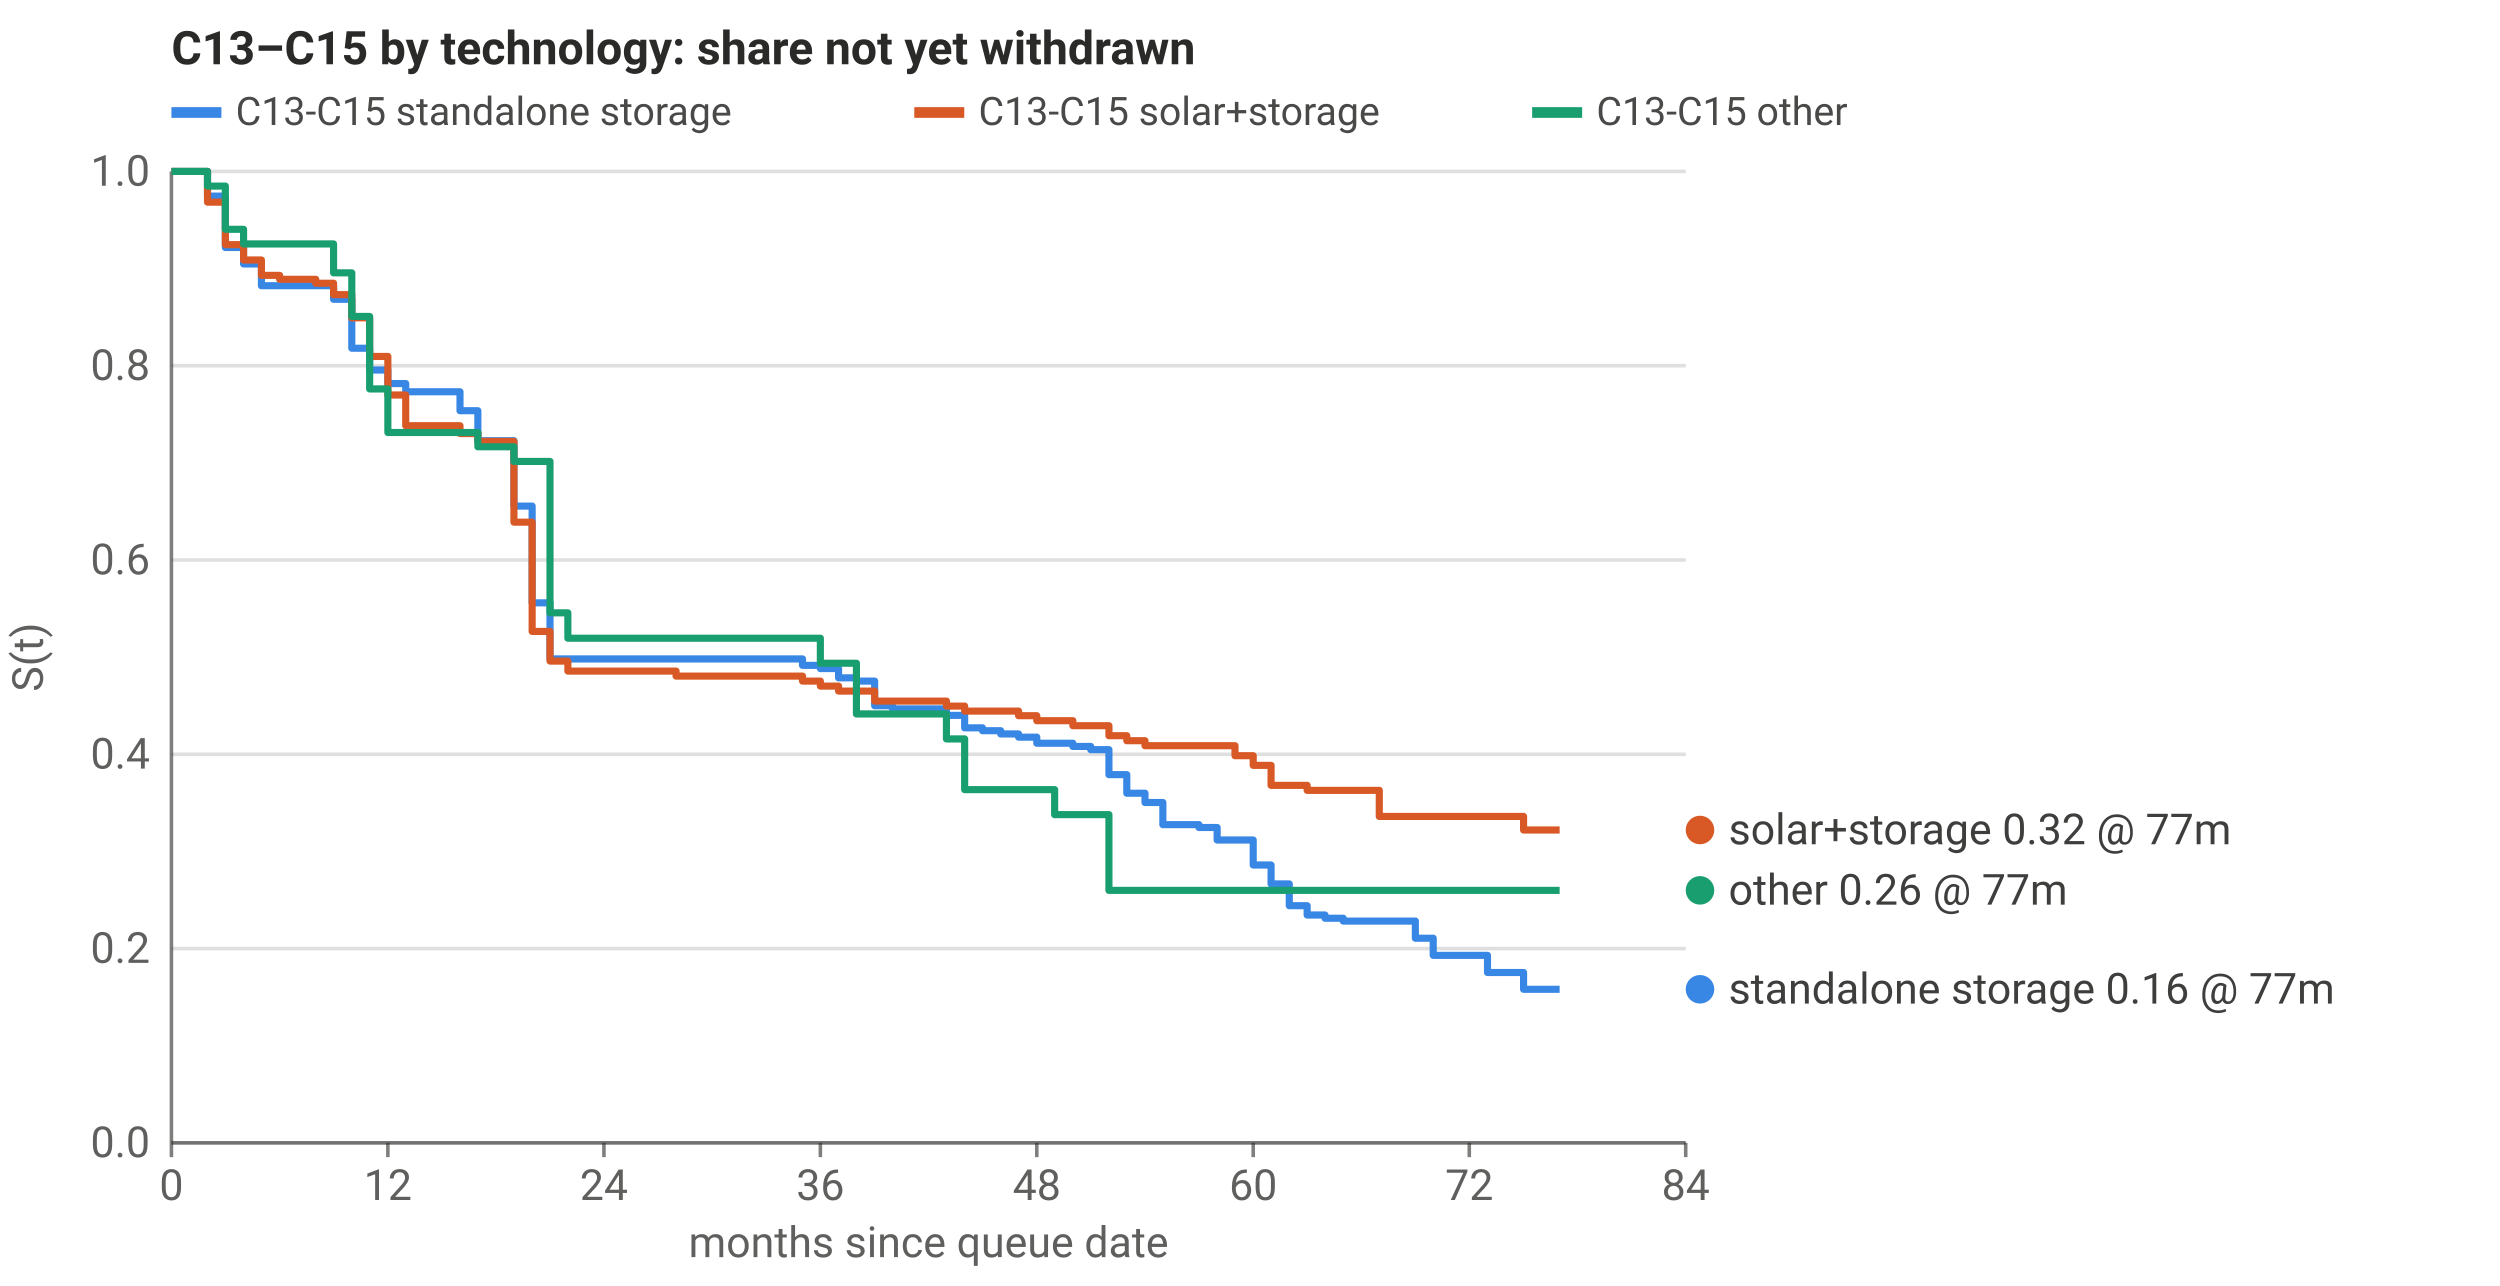
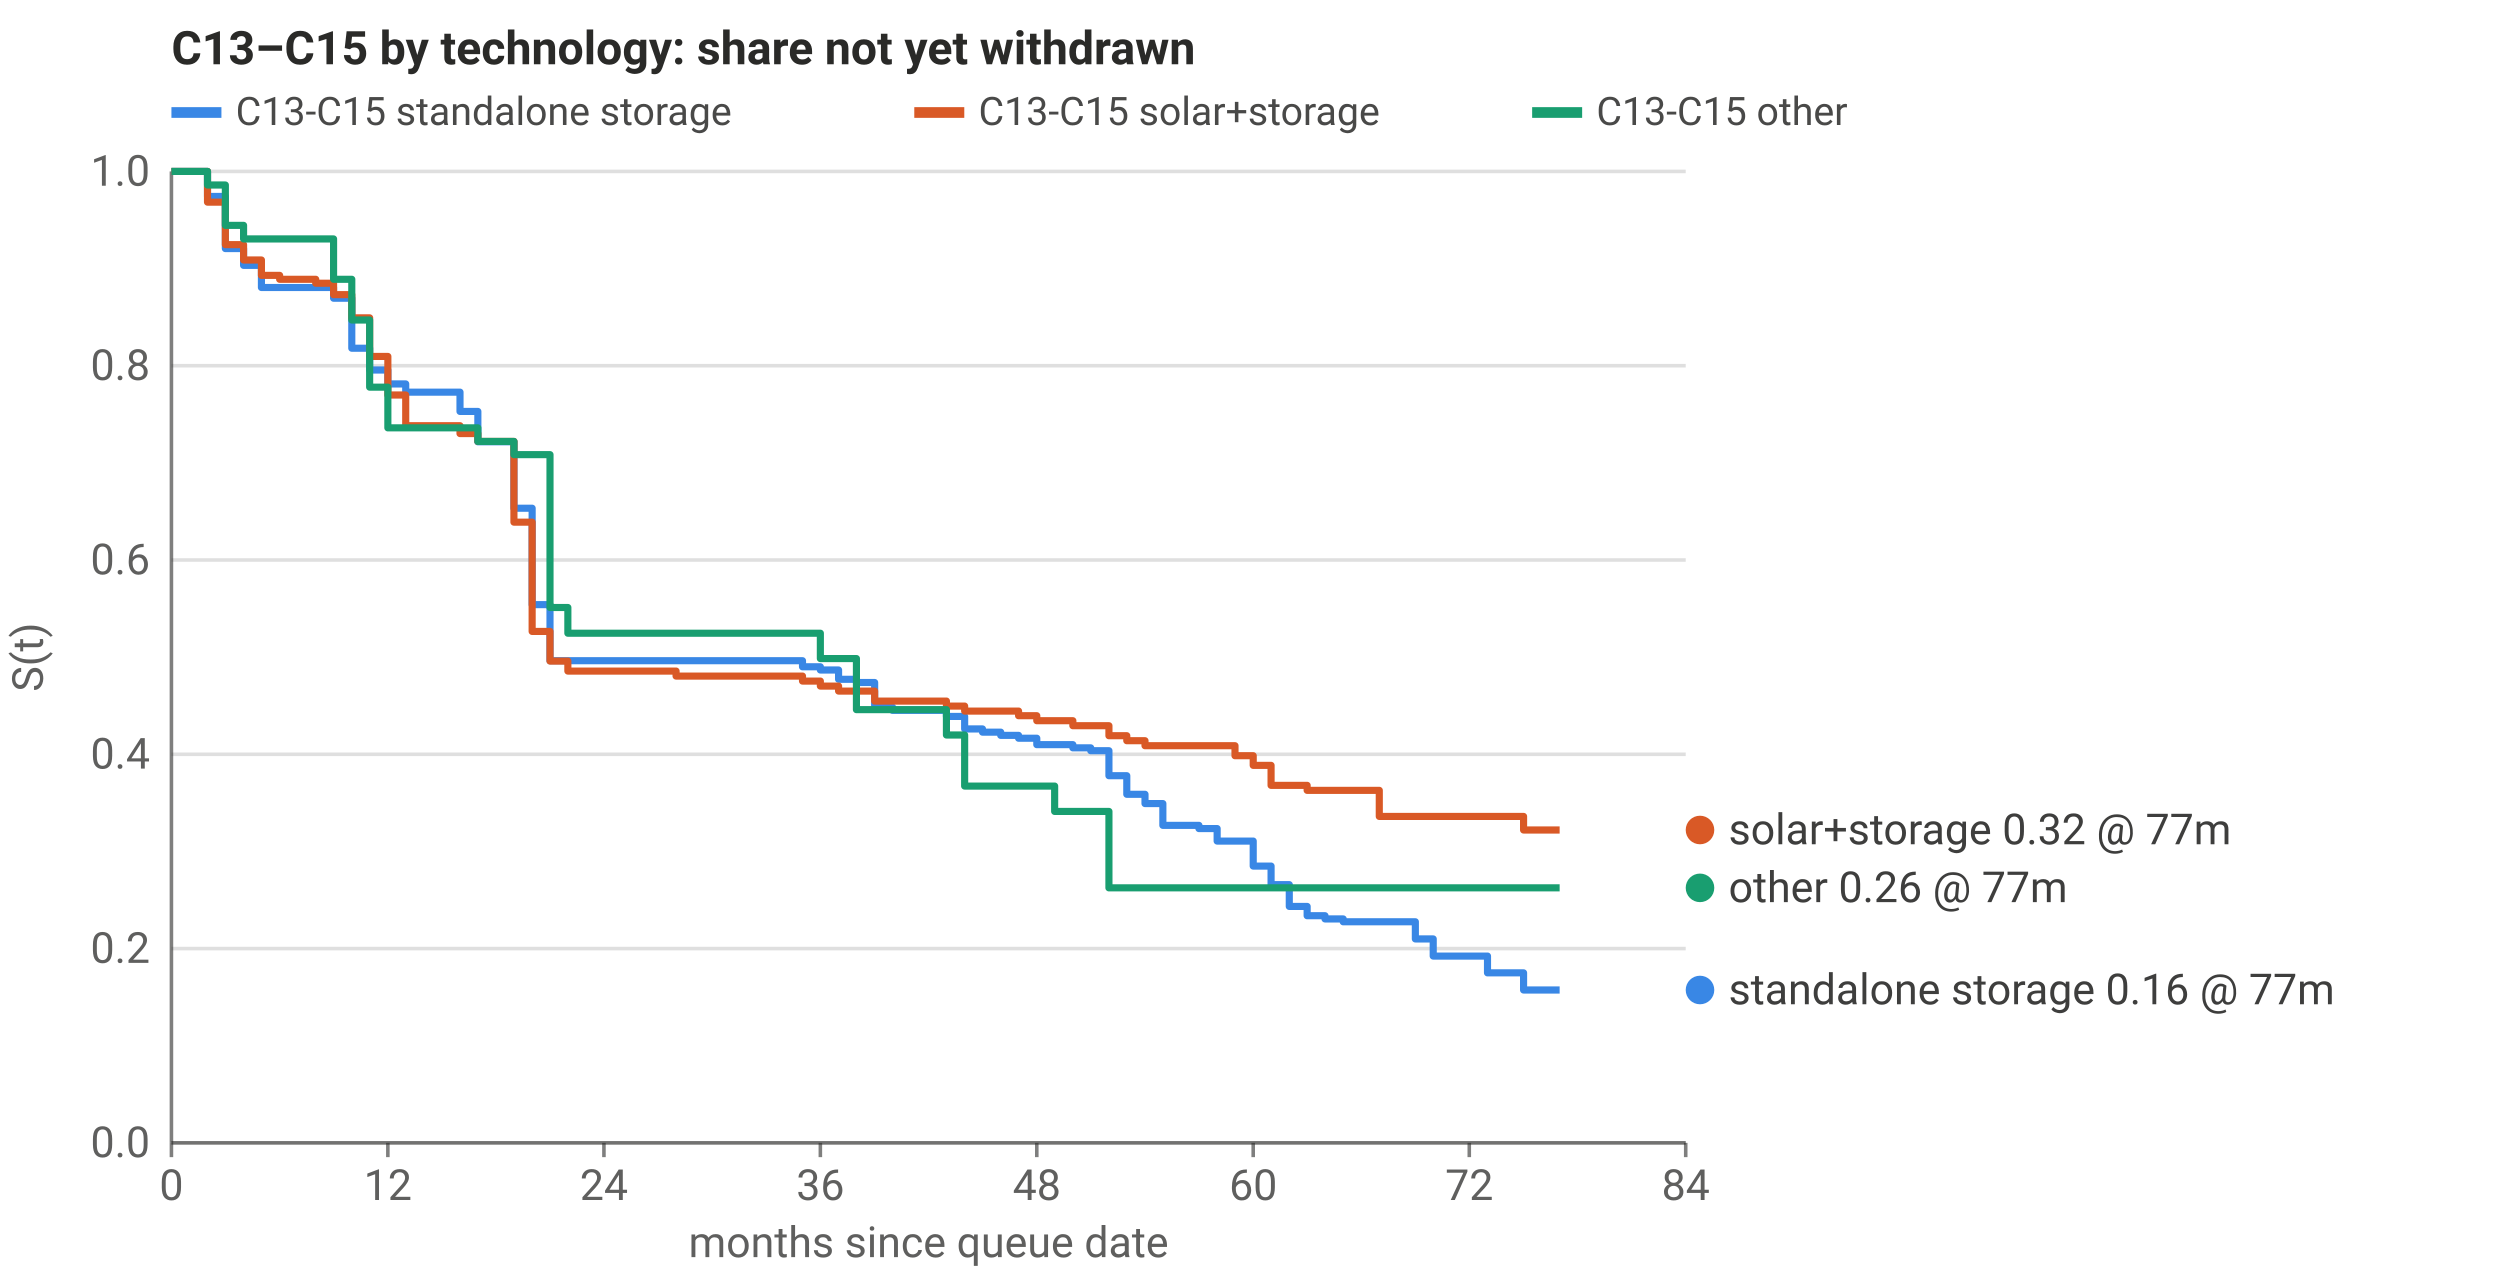
<svg xmlns="http://www.w3.org/2000/svg" viewBox="0 0 700 360" width="700" height="360" role="img" aria-label="C13–C15 by technology: share not yet withdrawn" font-family="system-ui,-apple-system,Segoe UI,Roboto,sans-serif" font-size="12" fill="currentColor">
  <style>svg{color:#2a2a28}@media (prefers-color-scheme: dark){svg{color:#d8d8d2}}</style>
  <text x="48" y="18" font-size="13" font-weight="600">C13–C15 by technology: share not yet withdrawn</text>
  <line x1="48" x2="472" y1="320.0" y2="320.0" stroke="currentColor" stroke-opacity="0.15" stroke-width="1" />
  <text x="42" y="324.0" text-anchor="end" fill-opacity="0.75">0.0</text>
  <line x1="48" x2="472" y1="265.6" y2="265.6" stroke="currentColor" stroke-opacity="0.15" stroke-width="1" />
  <text x="42" y="269.6" text-anchor="end" fill-opacity="0.75">0.2</text>
  <line x1="48" x2="472" y1="211.2" y2="211.2" stroke="currentColor" stroke-opacity="0.15" stroke-width="1" />
  <text x="42" y="215.2" text-anchor="end" fill-opacity="0.75">0.4</text>
  <line x1="48" x2="472" y1="156.8" y2="156.8" stroke="currentColor" stroke-opacity="0.15" stroke-width="1" />
  <text x="42" y="160.8" text-anchor="end" fill-opacity="0.75">0.6</text>
  <line x1="48" x2="472" y1="102.4" y2="102.4" stroke="currentColor" stroke-opacity="0.15" stroke-width="1" />
  <text x="42" y="106.4" text-anchor="end" fill-opacity="0.75">0.8</text>
  <line x1="48" x2="472" y1="48.0" y2="48.0" stroke="currentColor" stroke-opacity="0.15" stroke-width="1" />
  <text x="42" y="52.0" text-anchor="end" fill-opacity="0.75">1.0</text>
  <line x1="48.0" x2="48.0" y1="320" y2="324" stroke="currentColor" stroke-opacity="0.6" />
  <text x="48.0" y="336" text-anchor="middle" fill-opacity="0.75">0</text>
  <line x1="108.6" x2="108.6" y1="320" y2="324" stroke="currentColor" stroke-opacity="0.6" />
  <text x="108.6" y="336" text-anchor="middle" fill-opacity="0.75">12</text>
  <line x1="169.1" x2="169.1" y1="320" y2="324" stroke="currentColor" stroke-opacity="0.6" />
  <text x="169.1" y="336" text-anchor="middle" fill-opacity="0.75">24</text>
  <line x1="229.7" x2="229.7" y1="320" y2="324" stroke="currentColor" stroke-opacity="0.6" />
  <text x="229.7" y="336" text-anchor="middle" fill-opacity="0.75">36</text>
  <line x1="290.3" x2="290.3" y1="320" y2="324" stroke="currentColor" stroke-opacity="0.6" />
  <text x="290.3" y="336" text-anchor="middle" fill-opacity="0.75">48</text>
  <line x1="350.9" x2="350.9" y1="320" y2="324" stroke="currentColor" stroke-opacity="0.6" />
  <text x="350.9" y="336" text-anchor="middle" fill-opacity="0.75">60</text>
  <line x1="411.4" x2="411.4" y1="320" y2="324" stroke="currentColor" stroke-opacity="0.6" />
  <text x="411.4" y="336" text-anchor="middle" fill-opacity="0.75">72</text>
  <line x1="472.0" x2="472.0" y1="320" y2="324" stroke="currentColor" stroke-opacity="0.6" />
  <text x="472.0" y="336" text-anchor="middle" fill-opacity="0.75">84</text>
  <line x1="48" x2="472" y1="320" y2="320" stroke="currentColor" stroke-opacity="0.6" />
  <line x1="48" x2="48" y1="48" y2="320" stroke="currentColor" stroke-opacity="0.6" />
  <text x="260.0" y="352" text-anchor="middle" fill-opacity="0.75">months since queue date</text>
  <text transform="translate(12,184.0) rotate(-90)" text-anchor="middle" fill-opacity="0.75">S(t)</text>
-   <polyline points="48.0,48.0 53.0,48.0 53.0,48.0 58.1,48.0 58.1,54.9 63.1,54.9 63.1,69.3 68.2,69.3 68.2,73.9 73.2,73.9 73.2,80.0 78.3,80.0 78.3,80.0 83.3,80.0 83.3,80.0 88.4,80.0 88.4,80.0 93.4,80.0 93.4,83.8 98.5,83.8 98.5,97.5 103.5,97.5 103.5,103.6 108.6,103.6 108.6,107.4 113.6,107.4 113.6,109.7 118.7,109.7 118.7,109.7 123.7,109.7 123.7,109.7 128.8,109.7 128.8,115.0 133.8,115.0 133.8,123.4 138.9,123.4 138.9,123.4 143.9,123.4 143.9,141.7 149.0,141.7 149.0,168.8 154.0,168.8 154.0,184.5 159.0,184.5 159.0,184.5 164.1,184.5 164.1,184.5 169.1,184.5 169.1,184.5 174.2,184.5 174.2,184.5 179.2,184.5 179.2,184.5 184.3,184.5 184.3,184.5 189.3,184.5 189.3,184.5 194.4,184.5 194.4,184.5 199.4,184.5 199.4,184.5 204.5,184.5 204.5,184.5 209.5,184.5 209.5,184.5 214.6,184.5 214.6,184.5 219.6,184.5 219.6,184.5 224.7,184.5 224.7,186.3 229.7,186.3 229.7,187.2 234.8,187.2 234.8,189.8 239.8,189.8 239.8,190.7 244.9,190.7 244.9,197.6 249.9,197.6 249.9,198.5 255.0,198.5 255.0,198.5 260.0,198.5 260.0,198.5 265.0,198.5 265.0,200.3 270.1,200.3 270.1,203.8 275.1,203.8 275.1,204.6 280.2,204.6 280.2,205.5 285.2,205.5 285.2,206.4 290.3,206.4 290.3,208.1 295.3,208.1 295.3,208.1 300.4,208.1 300.4,209.0 305.4,209.0 305.4,209.9 310.5,209.9 310.5,216.9 315.5,216.9 315.5,222.1 320.6,222.1 320.6,224.7 325.6,224.7 325.6,230.9 330.7,230.9 330.7,230.9 335.7,230.9 335.7,231.7 340.8,231.7 340.8,235.2 345.8,235.2 345.8,235.2 350.9,235.2 350.9,242.2 355.9,242.2 355.9,247.5 361.0,247.5 361.0,253.6 366.0,253.6 366.0,256.2 371.0,256.2 371.0,257.1 376.1,257.1 376.1,257.9 381.1,257.9 381.1,257.9 386.2,257.9 386.2,257.9 391.2,257.9 391.2,257.9 396.3,257.9 396.3,262.7 401.3,262.7 401.3,267.5 406.4,267.5 406.4,267.5 411.4,267.5 411.4,267.5 416.5,267.5 416.5,272.3 421.5,272.3 421.5,272.3 426.6,272.3 426.6,277.0 431.6,277.0 431.6,277.0 436.7,277.0 436.7,277.0" fill="none" stroke="#3987e5" stroke-width="2" stroke-linejoin="round" />
+   <polyline points="48.0,48.0 53.0,48.0 53.0,48.0 58.1,48.0 58.1,55.0 63.1,55.0 63.1,69.6 68.2,69.6 68.2,74.3 73.2,74.3 73.2,80.5 78.3,80.5 78.3,80.5 83.3,80.5 83.3,80.5 88.4,80.5 88.4,80.5 93.4,80.5 93.4,83.5 98.5,83.5 98.5,97.5 103.5,97.5 103.5,103.6 108.6,103.6 108.6,107.5 113.6,107.5 113.6,109.8 118.7,109.8 118.7,109.8 123.7,109.8 123.7,109.8 128.8,109.8 128.8,115.2 133.8,115.2 133.8,123.7 138.9,123.7 138.9,123.7 143.9,123.7 143.9,142.3 149.0,142.3 149.0,169.3 154.0,169.3 154.0,185.0 159.0,185.0 159.0,185.0 164.1,185.0 164.1,185.0 169.1,185.0 169.1,185.0 174.2,185.0 174.2,185.0 179.2,185.0 179.2,185.0 184.3,185.0 184.3,185.0 189.3,185.0 189.3,185.0 194.4,185.0 194.4,185.0 199.4,185.0 199.4,185.0 204.5,185.0 204.5,185.0 209.5,185.0 209.5,185.0 214.6,185.0 214.6,185.0 219.6,185.0 219.6,185.0 224.7,185.0 224.7,186.7 229.7,186.7 229.7,187.6 234.8,187.6 234.8,190.2 239.8,190.2 239.8,191.1 244.9,191.1 244.9,198.0 249.9,198.0 249.9,198.9 255.0,198.9 255.0,198.9 260.0,198.9 260.0,198.9 265.0,198.9 265.0,200.6 270.1,200.6 270.1,204.1 275.1,204.1 275.1,205.0 280.2,205.0 280.2,205.9 285.2,205.9 285.2,206.7 290.3,206.7 290.3,208.5 295.3,208.5 295.3,208.5 300.4,208.5 300.4,209.4 305.4,209.4 305.4,210.2 310.5,210.2 310.5,217.2 315.5,217.2 315.5,222.4 320.6,222.4 320.6,225.0 325.6,225.0 325.6,231.1 330.7,231.1 330.7,231.1 335.7,231.1 335.7,232.0 340.8,232.0 340.8,235.5 345.8,235.5 345.8,235.5 350.9,235.5 350.9,242.5 355.9,242.5 355.9,247.7 361.0,247.7 361.0,253.8 366.0,253.8 366.0,256.4 371.0,256.4 371.0,257.3 376.1,257.3 376.1,258.1 381.1,258.1 381.1,258.1 386.2,258.1 386.2,258.1 391.2,258.1 391.2,258.1 396.3,258.1 396.3,262.9 401.3,262.9 401.3,267.7 406.4,267.7 406.4,267.7 411.4,267.7 411.4,267.7 416.5,267.7 416.5,272.4 421.5,272.4 421.5,272.4 426.6,272.4 426.6,277.2 431.6,277.2 431.6,277.2 436.7,277.2 436.7,277.2" fill="none" stroke="#3987e5" stroke-width="2" stroke-linejoin="round" />
  <polyline points="48.0,48.0 53.0,48.0 53.0,48.0 58.1,48.0 58.1,56.6 63.1,56.6 63.1,68.5 68.2,68.5 68.2,72.8 73.2,72.8 73.2,77.1 78.3,77.1 78.3,78.2 83.3,78.2 83.3,78.2 88.4,78.2 88.4,79.3 93.4,79.3 93.4,82.5 98.5,82.5 98.5,89.0 103.5,89.0 103.5,99.8 108.6,99.8 108.6,110.6 113.6,110.6 113.6,119.2 118.7,119.2 118.7,119.2 123.7,119.2 123.7,119.2 128.8,119.2 128.8,121.4 133.8,121.4 133.8,123.6 138.9,123.6 138.9,123.6 143.9,123.6 143.9,146.2 149.0,146.2 149.0,176.8 154.0,176.8 154.0,185.1 159.0,185.1 159.0,187.9 164.1,187.9 164.1,187.9 169.1,187.9 169.1,187.9 174.2,187.9 174.2,187.9 179.2,187.9 179.2,187.9 184.3,187.9 184.3,187.9 189.3,187.9 189.3,189.3 194.4,189.3 194.4,189.3 199.4,189.3 199.4,189.3 204.5,189.3 204.5,189.3 209.5,189.3 209.5,189.3 214.6,189.3 214.6,189.3 219.6,189.3 219.6,189.3 224.7,189.3 224.7,190.7 229.7,190.7 229.7,192.1 234.8,192.1 234.8,193.5 239.8,193.5 239.8,193.5 244.9,193.5 244.9,196.3 249.9,196.3 249.9,196.3 255.0,196.3 255.0,196.3 260.0,196.3 260.0,196.3 265.0,196.3 265.0,197.7 270.1,197.7 270.1,199.1 275.1,199.1 275.1,199.1 280.2,199.1 280.2,199.1 285.2,199.1 285.2,200.4 290.3,200.4 290.3,201.8 295.3,201.8 295.3,201.8 300.4,201.8 300.4,203.2 305.4,203.2 305.4,203.2 310.5,203.2 310.5,206.0 315.5,206.0 315.5,207.4 320.6,207.4 320.6,208.8 325.6,208.8 325.6,208.8 330.7,208.8 330.7,208.8 335.7,208.8 335.7,208.8 340.8,208.8 340.8,208.8 345.8,208.8 345.8,211.6 350.9,211.6 350.9,214.3 355.9,214.3 355.9,219.9 361.0,219.9 361.0,219.9 366.0,219.9 366.0,221.3 371.0,221.3 371.0,221.3 376.1,221.3 376.1,221.3 381.1,221.3 381.1,221.3 386.2,221.3 386.2,228.6 391.2,228.6 391.2,228.6 396.3,228.6 396.3,228.6 401.3,228.6 401.3,228.6 406.4,228.6 406.4,228.6 411.4,228.6 411.4,228.6 416.5,228.6 416.5,228.6 421.5,228.6 421.5,228.6 426.6,228.6 426.6,232.4 431.6,232.4 431.6,232.4 436.7,232.4 436.7,232.4" fill="none" stroke="#d95926" stroke-width="2" stroke-linejoin="round" />
-   <polyline points="48.0,48.0 53.0,48.0 53.0,48.0 58.1,48.0 58.1,52.1 63.1,52.1 63.1,64.2 68.2,64.2 68.2,68.3 73.2,68.3 73.2,68.3 78.3,68.3 78.3,68.3 83.3,68.3 83.3,68.3 88.4,68.3 88.4,68.3 93.4,68.3 93.4,76.4 98.5,76.4 98.5,88.6 103.5,88.6 103.5,108.9 108.6,108.9 108.6,121.1 113.6,121.1 113.6,121.1 118.7,121.1 118.7,121.1 123.7,121.1 123.7,121.1 128.8,121.1 128.8,121.1 133.8,121.1 133.8,125.1 138.9,125.1 138.9,125.1 143.9,125.1 143.9,129.2 149.0,129.2 149.0,129.2 154.0,129.2 154.0,171.6 159.0,171.6 159.0,178.7 164.1,178.7 164.1,178.7 169.1,178.7 169.1,178.7 174.2,178.7 174.2,178.7 179.2,178.7 179.2,178.7 184.3,178.7 184.3,178.7 189.3,178.7 189.3,178.7 194.4,178.7 194.4,178.7 199.4,178.7 199.4,178.7 204.5,178.7 204.5,178.7 209.5,178.7 209.5,178.7 214.6,178.7 214.6,178.7 219.6,178.7 219.6,178.7 224.7,178.7 224.7,178.7 229.7,178.7 229.7,185.7 234.8,185.7 234.8,185.7 239.8,185.7 239.8,199.9 244.9,199.9 244.9,199.9 249.9,199.9 249.9,199.9 255.0,199.9 255.0,199.9 260.0,199.9 260.0,199.9 265.0,199.9 265.0,206.9 270.1,206.9 270.1,221.1 275.1,221.1 275.1,221.1 280.2,221.1 280.2,221.1 285.2,221.1 285.2,221.1 290.3,221.1 290.3,221.1 295.3,221.1 295.3,228.1 300.4,228.1 300.4,228.1 305.4,228.1 305.4,228.1 310.5,228.1 310.5,249.3 315.5,249.3 315.5,249.3 320.6,249.3 320.6,249.3 325.6,249.3 325.6,249.3 330.7,249.3 330.7,249.3 335.7,249.3 335.7,249.3 340.8,249.3 340.8,249.3 345.8,249.3 345.8,249.3 350.9,249.3 350.9,249.3 355.9,249.3 355.9,249.3 361.0,249.3 361.0,249.3 366.0,249.3 366.0,249.3 371.0,249.3 371.0,249.3 376.1,249.3 376.1,249.3 381.1,249.3 381.1,249.3 386.2,249.3 386.2,249.3 391.2,249.3 391.2,249.3 396.3,249.3 396.3,249.3 401.3,249.3 401.3,249.3 406.4,249.3 406.4,249.3 411.4,249.3 411.4,249.3 416.5,249.3 416.5,249.3 421.5,249.3 421.5,249.3 426.6,249.3 426.6,249.3 431.6,249.3 431.6,249.3 436.7,249.3 436.7,249.3" fill="none" stroke="#199e70" stroke-width="2" stroke-linejoin="round" />
+   <polyline points="48.0,48.0 53.0,48.0 53.0,48.0 58.1,48.0 58.1,51.8 63.1,51.8 63.1,63.1 68.2,63.1 68.2,66.9 73.2,66.9 73.2,66.9 78.3,66.9 78.3,66.9 83.3,66.9 83.3,66.9 88.4,66.9 88.4,66.9 93.4,66.9 93.4,78.2 98.5,78.2 98.5,89.6 103.5,89.6 103.5,108.4 108.6,108.4 108.6,119.8 113.6,119.8 113.6,119.8 118.7,119.8 118.7,119.8 123.7,119.8 123.7,119.8 128.8,119.8 128.8,119.8 133.8,119.8 133.8,123.6 138.9,123.6 138.9,123.6 143.9,123.6 143.9,127.3 149.0,127.3 149.0,127.3 154.0,127.3 154.0,170.1 159.0,170.1 159.0,177.3 164.1,177.3 164.1,177.3 169.1,177.3 169.1,177.3 174.2,177.3 174.2,177.3 179.2,177.3 179.2,177.3 184.3,177.3 184.3,177.3 189.3,177.3 189.3,177.3 194.4,177.3 194.4,177.3 199.4,177.3 199.4,177.3 204.5,177.3 204.5,177.3 209.5,177.3 209.5,177.3 214.6,177.3 214.6,177.3 219.6,177.3 219.6,177.3 224.7,177.3 224.7,177.3 229.7,177.3 229.7,184.4 234.8,184.4 234.8,184.4 239.8,184.4 239.8,198.7 244.9,198.7 244.9,198.7 249.9,198.7 249.9,198.7 255.0,198.7 255.0,198.7 260.0,198.7 260.0,198.7 265.0,198.7 265.0,205.8 270.1,205.8 270.1,220.1 275.1,220.1 275.1,220.1 280.2,220.1 280.2,220.1 285.2,220.1 285.2,220.1 290.3,220.1 290.3,220.1 295.3,220.1 295.3,227.2 300.4,227.2 300.4,227.2 305.4,227.2 305.4,227.2 310.5,227.2 310.5,248.6 315.5,248.6 315.5,248.6 320.6,248.6 320.6,248.6 325.6,248.6 325.6,248.6 330.7,248.6 330.7,248.6 335.7,248.6 335.7,248.6 340.8,248.6 340.8,248.6 345.8,248.6 345.8,248.6 350.9,248.6 350.9,248.6 355.9,248.6 355.9,248.6 361.0,248.6 361.0,248.6 366.0,248.6 366.0,248.6 371.0,248.6 371.0,248.6 376.1,248.6 376.1,248.6 381.1,248.6 381.1,248.6 386.2,248.6 386.2,248.6 391.2,248.6 391.2,248.6 396.3,248.6 396.3,248.6 401.3,248.6 401.3,248.6 406.4,248.6 406.4,248.6 411.4,248.6 411.4,248.6 416.5,248.6 416.5,248.6 421.5,248.6 421.5,248.6 426.6,248.6 426.6,248.6 431.6,248.6 431.6,248.6 436.7,248.6 436.7,248.6" fill="none" stroke="#199e70" stroke-width="2" stroke-linejoin="round" />
  <circle cx="476" cy="232.4" r="4" fill="#d95926" />
  <text x="484" y="236.4" fill-opacity="0.9">solar+storage 0.32 @ 77m</text>
-   <circle cx="476" cy="249.3" r="4" fill="#199e70" />
-   <text x="484" y="253.3" fill-opacity="0.9">other 0.26 @ 77m</text>
-   <circle cx="476" cy="277.0" r="4" fill="#3987e5" />
-   <text x="484" y="281.0" fill-opacity="0.9">standalone storage 0.16 @ 77m</text>
+   <circle cx="476" cy="248.6" r="4" fill="#199e70" />
+   <text x="484" y="252.6" fill-opacity="0.9">other 0.26 @ 77m</text>
+   <circle cx="476" cy="277.2" r="4" fill="#3987e5" />
+   <text x="484" y="281.2" fill-opacity="0.9">standalone storage 0.16 @ 77m</text>
  <rect x="48" y="30" width="14" height="3" fill="#3987e5" />
  <text x="66" y="35" font-size="11" fill-opacity="0.85">C13-C15 standalone storage</text>
  <rect x="256" y="30" width="14" height="3" fill="#d95926" />
  <text x="274" y="35" font-size="11" fill-opacity="0.85">C13-C15 solar+storage</text>
  <rect x="429" y="30" width="14" height="3" fill="#199e70" />
  <text x="447" y="35" font-size="11" fill-opacity="0.85">C13-C15 other</text>
</svg>
